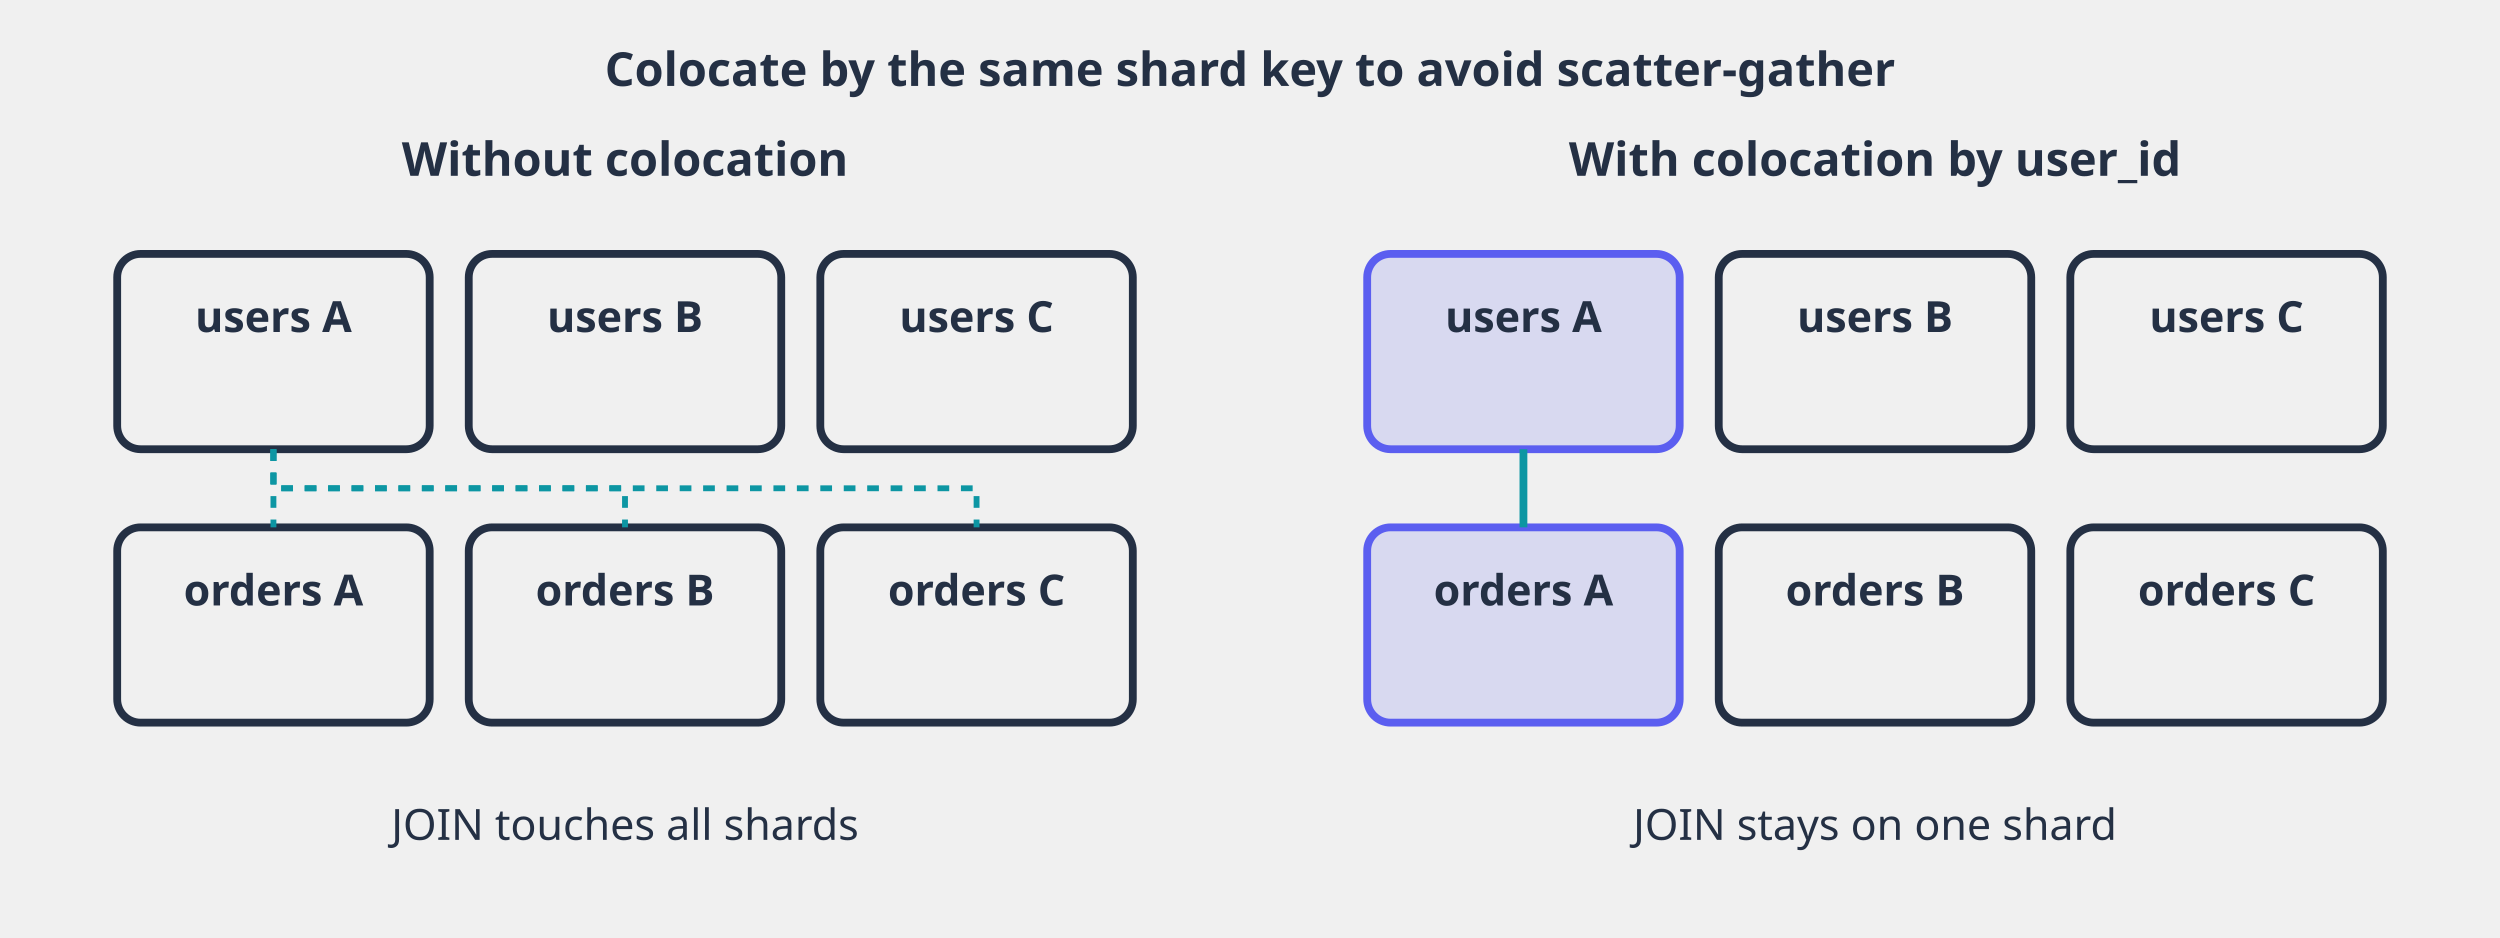
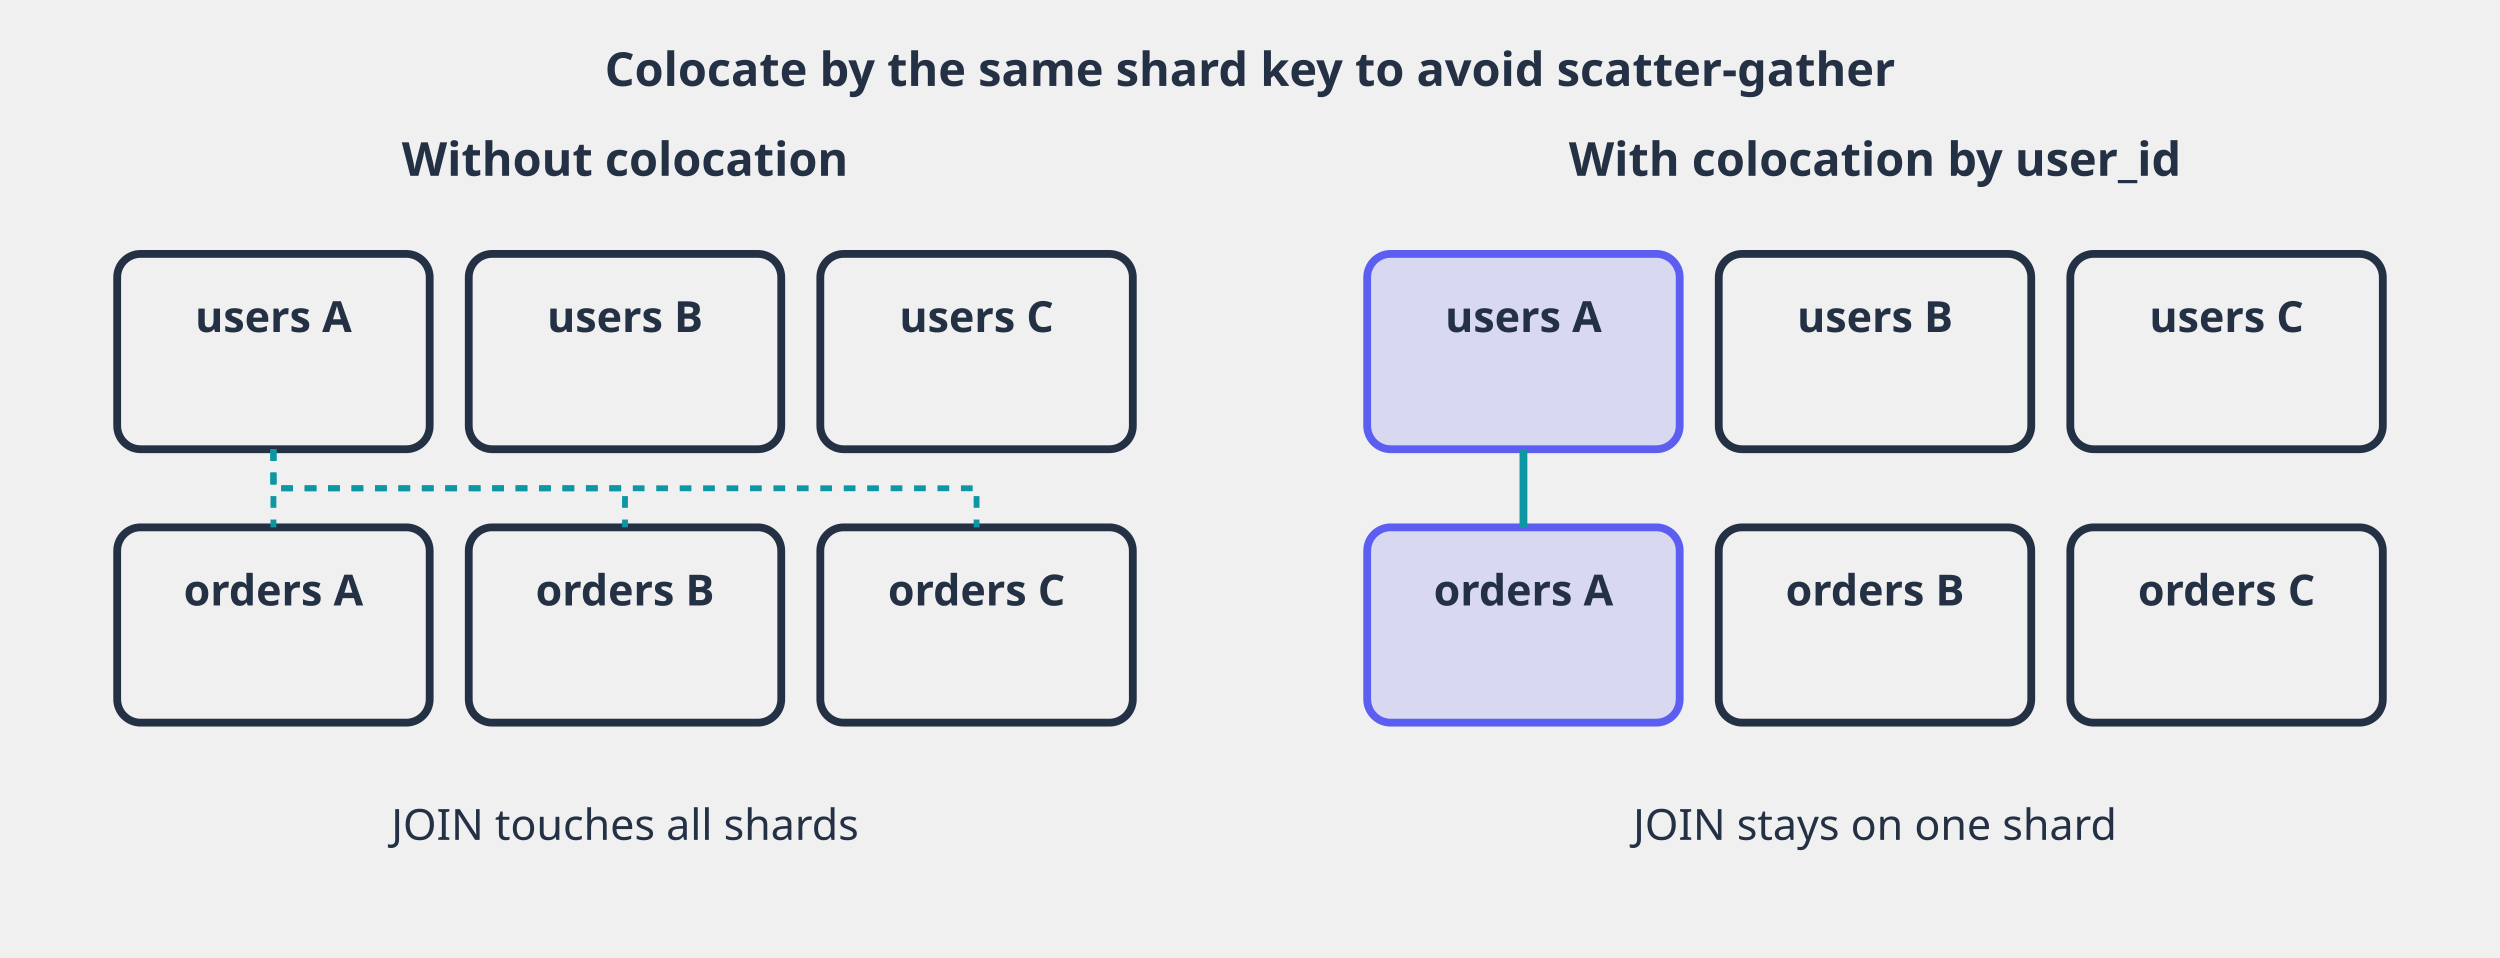
- <svg xmlns="http://www.w3.org/2000/svg" viewBox="0 0 640 240" role="img" aria-label="Cross-shard query before and after colocating related tables" style="max-width:100%;height:auto;margin:1.5rem auto;display:block;font:12px/1.3 ui-sans-serif,system-ui,sans-serif;">
+ <svg xmlns="http://www.w3.org/2000/svg" viewBox="0 0 640 245" role="img" aria-label="Cross-shard query before and after colocating related tables" style="font:12px/1.3 ui-sans-serif,system-ui,sans-serif;">
  <style>
    svg{color:#243044;}
    .flow{stroke:#0d96a3;}
    .flowfill{fill:#0d96a3;}
    .hl{fill:#5b5ef0;fill-opacity:.16;stroke:#5b5ef0;}
    .hl-solid{fill:#5b5ef0;stroke:#5b5ef0;}
    .on-hl{fill:#ffffff;}
    .step{fill:#64748b;stroke:#64748b;}
  </style>
  <text x="320" y="22" text-anchor="middle" fill="currentColor" font-weight="600">Colocate by the same shard key to avoid scatter-gather</text>
  <g transform="translate(0,45)">
    <text x="160" y="0" text-anchor="middle" fill="currentColor" font-weight="600">Without colocation</text>
    <g fill="none" stroke="currentColor" stroke-width="2">
      <rect x="30" y="20" width="80" height="50" rx="6" />
      <rect x="120" y="20" width="80" height="50" rx="6" />
      <rect x="210" y="20" width="80" height="50" rx="6" />
      <rect x="30" y="90" width="80" height="50" rx="6" />
      <rect x="120" y="90" width="80" height="50" rx="6" />
      <rect x="210" y="90" width="80" height="50" rx="6" />
    </g>
    <g fill="currentColor" text-anchor="middle" font-size="11">
      <text x="70" y="40" font-weight="600">users A</text>
      <text x="160" y="40" font-weight="600">users B</text>
      <text x="250" y="40" font-weight="600">users C</text>
      <text x="70" y="110" font-weight="600">orders A</text>
      <text x="160" y="110" font-weight="600">orders B</text>
      <text x="250" y="110" font-weight="600">orders C</text>
    </g>
    <g class="flow" stroke="currentColor" stroke-width="1.5" stroke-dasharray="3 3" fill="none">
      <path d="M70 70 V90" />
      <path d="M70 70 V80 H160 V90" />
      <path d="M70 70 V80 H250 V90" />
    </g>
    <text x="160" y="170" text-anchor="middle" fill="currentColor" font-size="11">JOIN touches all shards</text>
  </g>
  <g transform="translate(320,45)">
    <text x="160" y="0" text-anchor="middle" fill="currentColor" font-weight="600">With colocation by user_id</text>
    <g fill="none" stroke="currentColor" stroke-width="2">
      <rect class="hl" x="30" y="20" width="80" height="50" rx="6" fill="currentColor" fill-opacity="0.1" stroke="currentColor" />
      <rect x="120" y="20" width="80" height="50" rx="6" />
      <rect x="210" y="20" width="80" height="50" rx="6" />
      <rect class="hl" x="30" y="90" width="80" height="50" rx="6" fill="currentColor" fill-opacity="0.1" stroke="currentColor" />
      <rect x="120" y="90" width="80" height="50" rx="6" />
      <rect x="210" y="90" width="80" height="50" rx="6" />
    </g>
    <g fill="currentColor" text-anchor="middle" font-size="11">
      <text x="70" y="40" font-weight="600">users A</text>
      <text x="160" y="40" font-weight="600">users B</text>
      <text x="250" y="40" font-weight="600">users C</text>
      <text x="70" y="110" font-weight="600">orders A</text>
      <text x="160" y="110" font-weight="600">orders B</text>
      <text x="250" y="110" font-weight="600">orders C</text>
    </g>
    <g class="flow" stroke="currentColor" stroke-width="2" fill="none">
      <path d="M70 70 V90" />
    </g>
    <text x="160" y="170" text-anchor="middle" fill="currentColor" font-size="11">JOIN stays on one shard</text>
  </g>
</svg>
